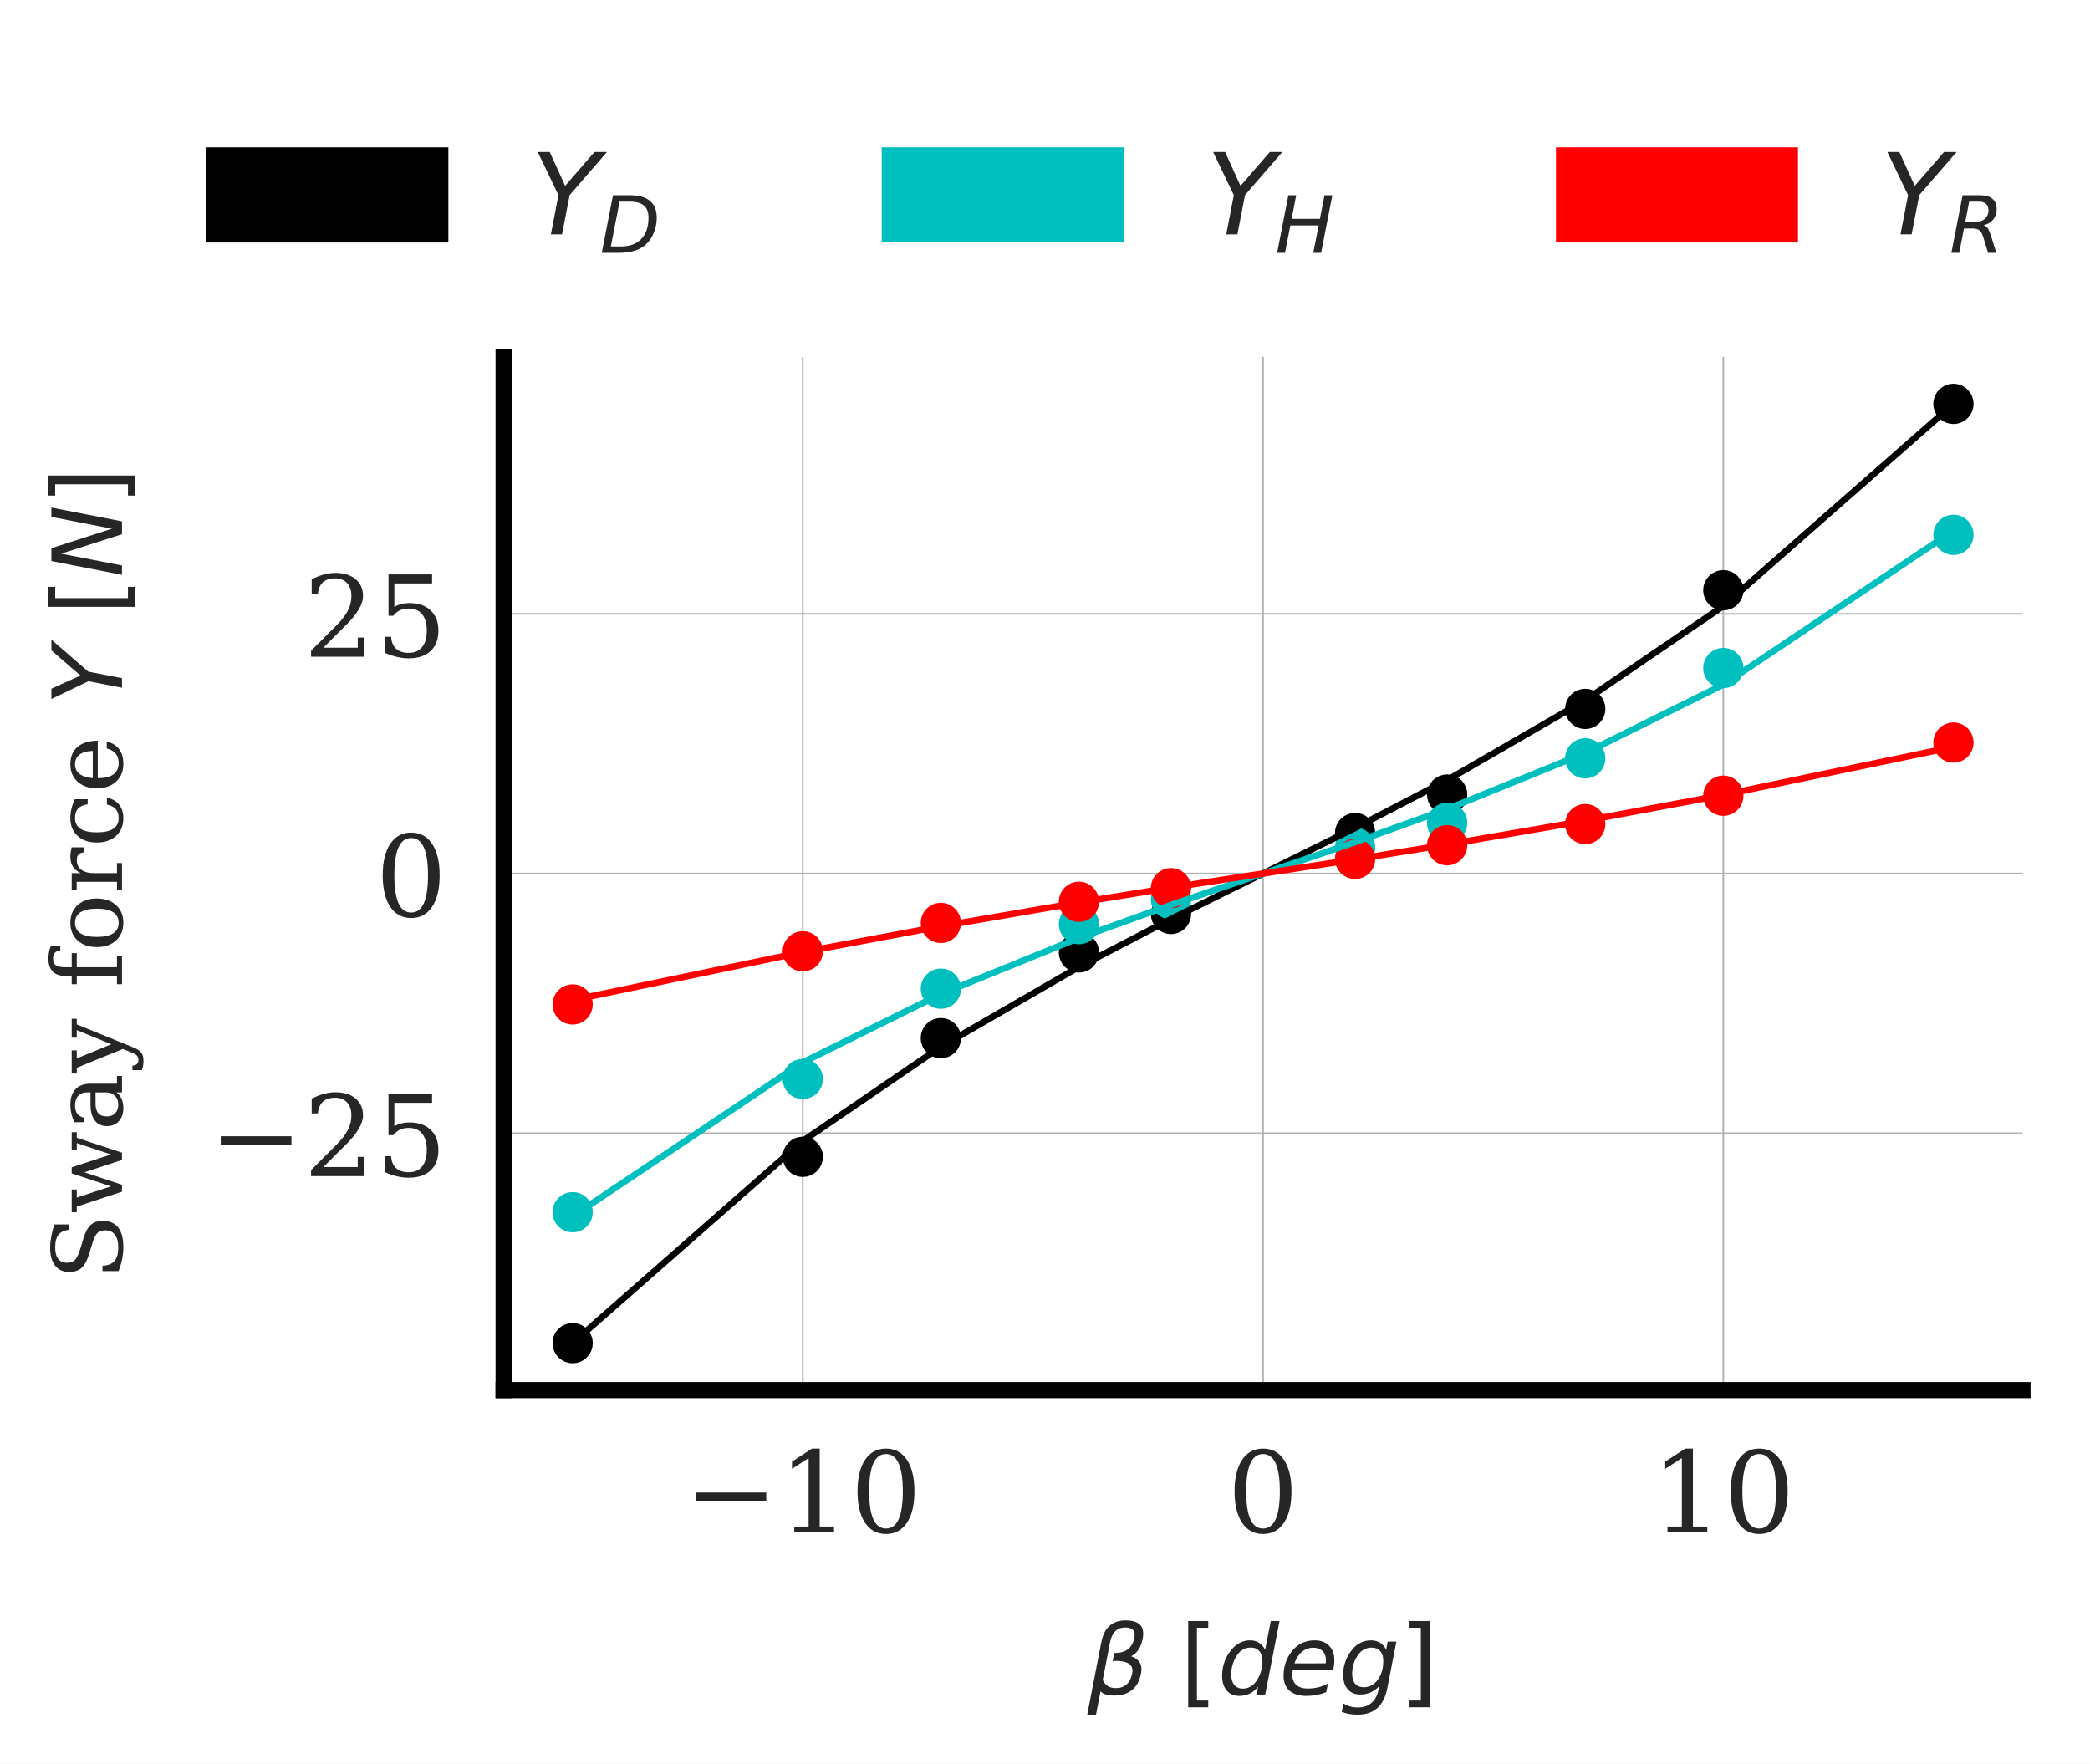
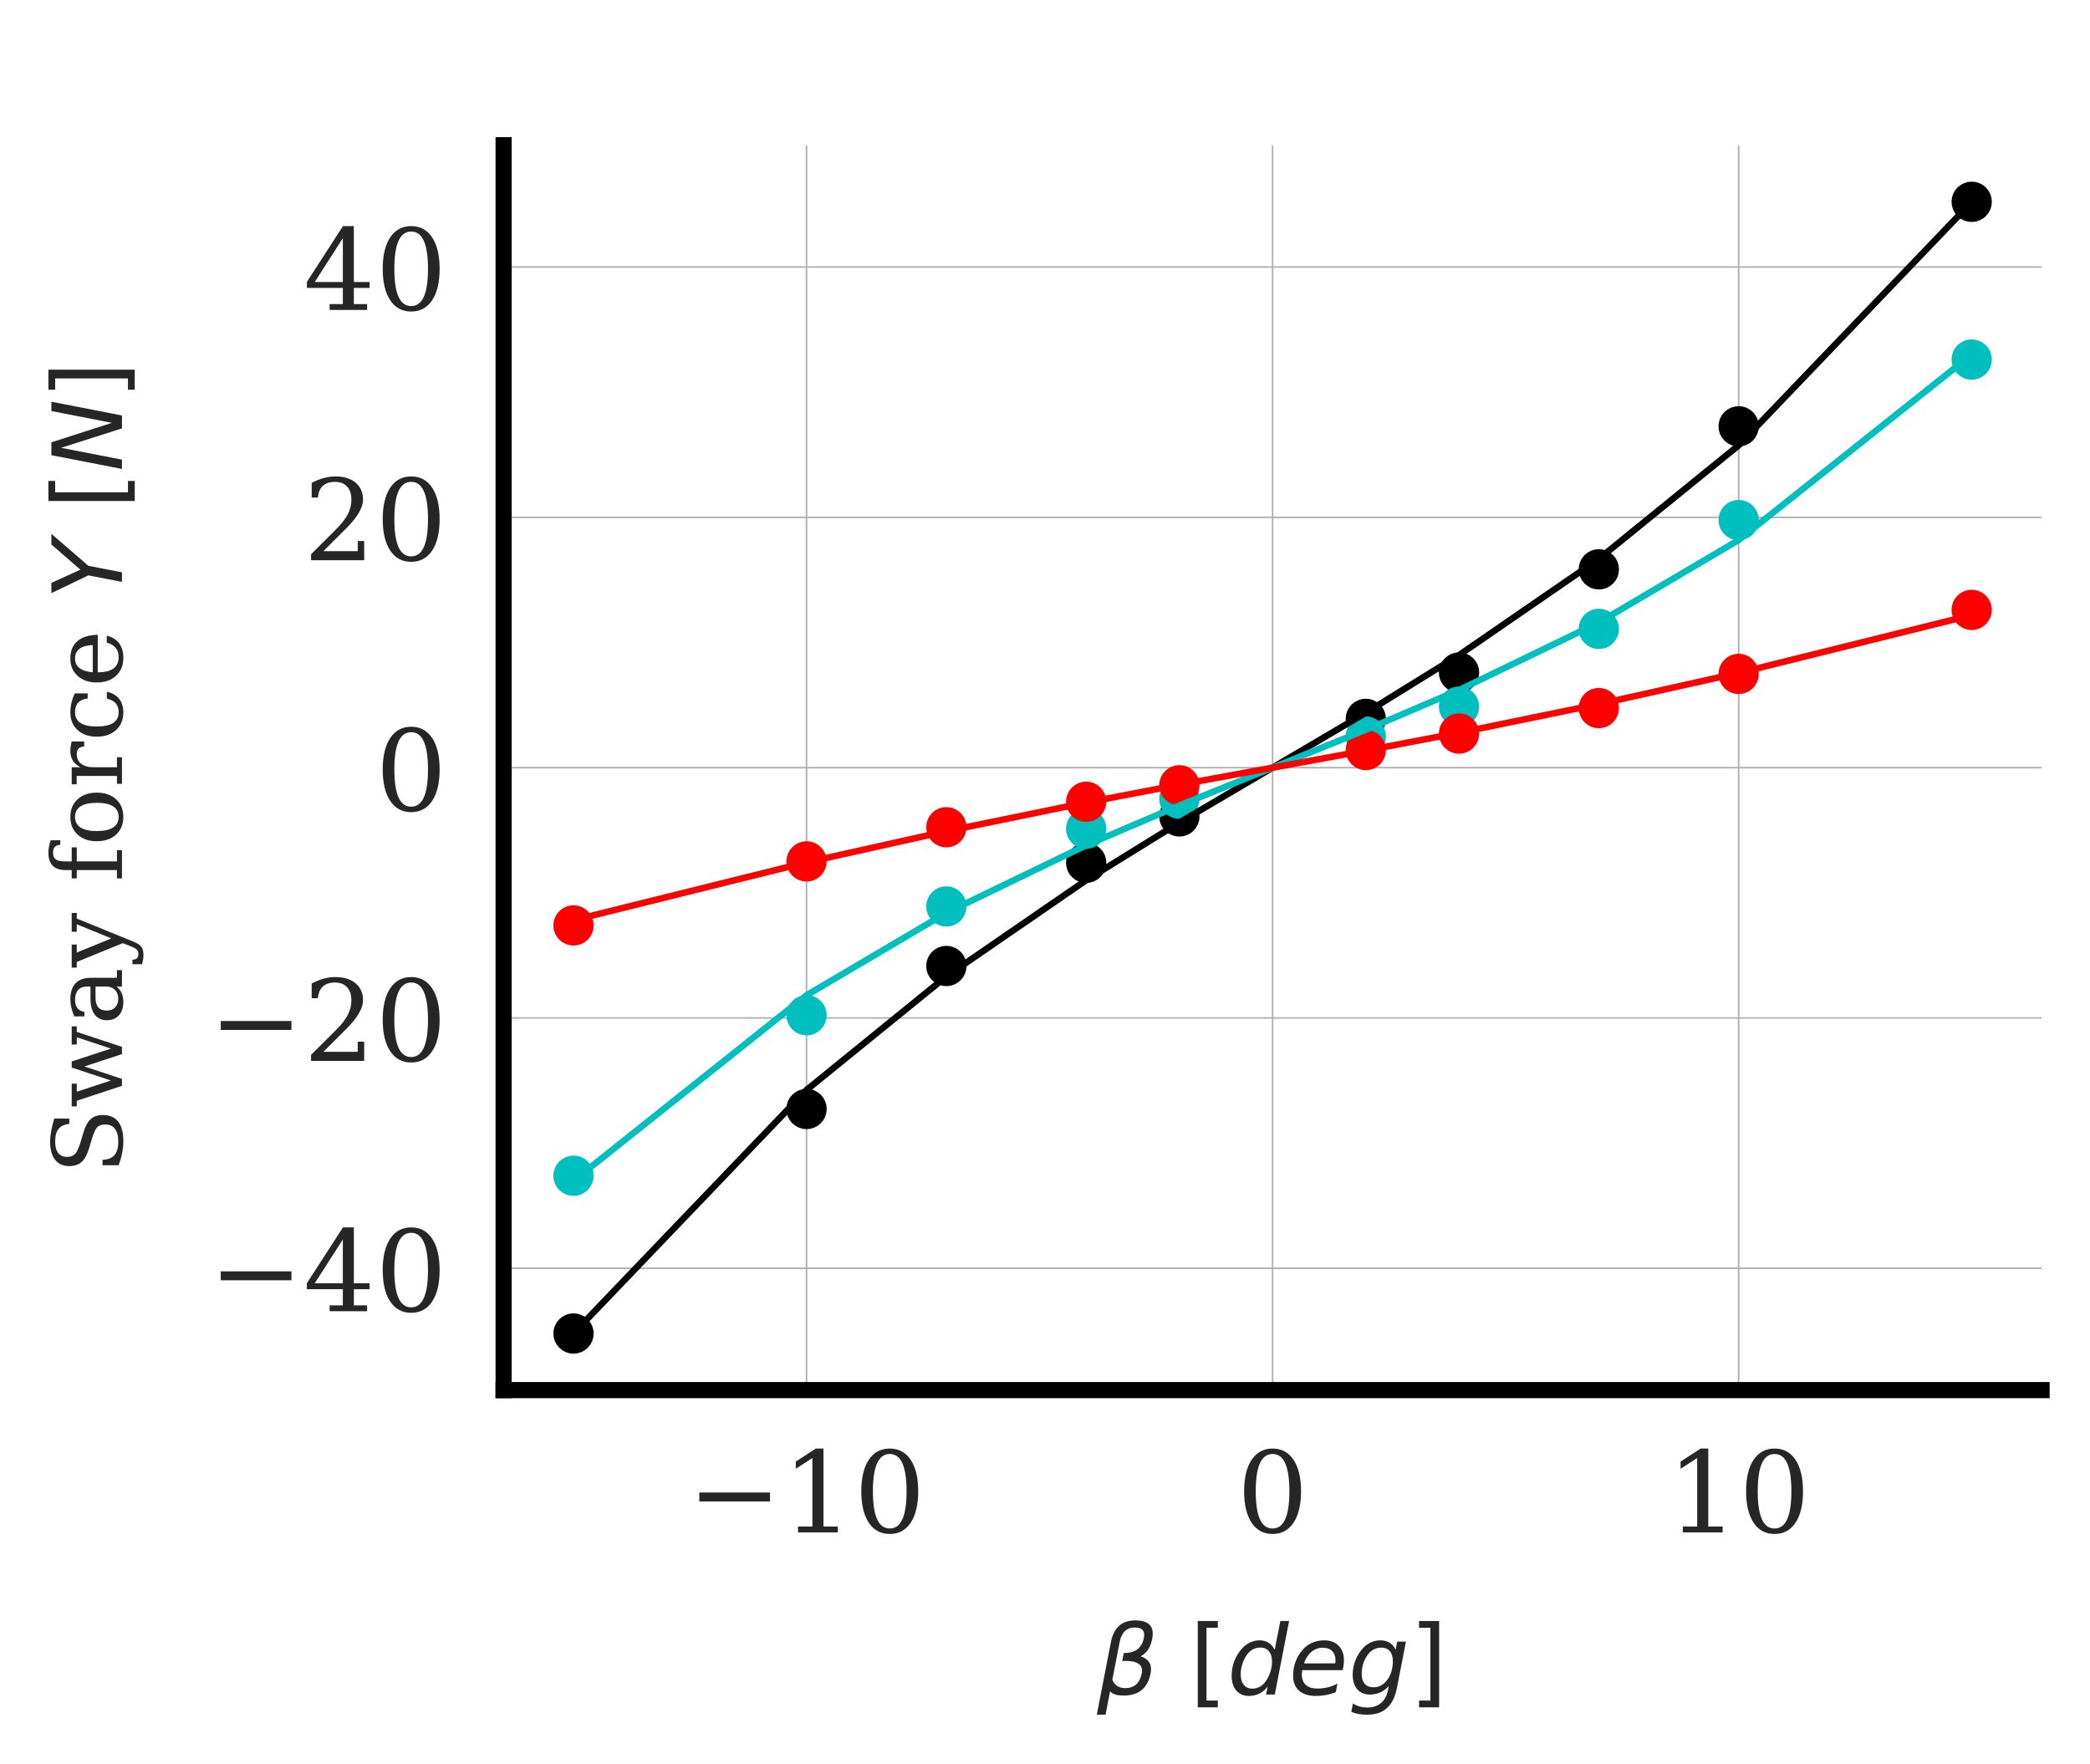
<svg xmlns="http://www.w3.org/2000/svg" xmlns:xlink="http://www.w3.org/1999/xlink" width="129.54pt" height="109.312pt" viewBox="0 0 129.54 109.312" version="1.1">
  <defs>
    <style type="text/css">*{stroke-linejoin: round; stroke-linecap: butt}</style>
  </defs>
  <g id="figure_1">
    <g id="patch_1">
      <path d="M 0 109.312  L 129.54 109.312  L 129.54 0  L 0 0  z " style="fill: #ffffff" />
    </g>
    <g id="axes_1">
      <g id="patch_2">
-         <path d="M 31.214 86.157  L 125.355 86.157  L 125.355 22.122  L 31.214 22.122  z " style="fill: #ffffff" />
+         <path d="M 31.214 86.157  L 126.54 86.157  L 126.54 9.001  L 31.214 9.001  z " style="fill: #ffffff" />
      </g>
      <g id="matplotlib.axis_1">
        <g id="xtick_1">
          <g id="line2d_1">
-             <path d="M 49.757 86.157  L 49.757 22.122  " clip-path="url(#p531cf570c6)" style="fill: none; stroke: #b0b0b0; stroke-width: 0.1; stroke-linecap: round" />
+             <path d="M 49.99 86.157  L 49.99 9.001  " clip-path="url(#p5ebe70a305)" style="fill: none; stroke: #b0b0b0; stroke-width: 0.1; stroke-linecap: round" />
          </g>
          <g id="line2d_2" />
          <g id="text_1">
-             <g style="fill: #262626" transform="translate(42.36992 94.97553) scale(0.07 -0.07)">
+             <g style="fill: #262626" transform="translate(42.60321 94.97553) scale(0.07 -0.07)">
              <defs>
                <path id="DejaVuSerif-2212" d="M 678 2259  L 4684 2259  L 4684 1753  L 678 1753  L 678 2259  z " transform="scale(0.015625)" />
                <path id="DejaVuSerif-31" d="M 909 0  L 909 331  L 1722 331  L 1722 4213  L 781 3603  L 781 4013  L 1919 4750  L 2350 4750  L 2350 331  L 3163 331  L 3163 0  L 909 0  z " transform="scale(0.015625)" />
                <path id="DejaVuSerif-30" d="M 2034 219  Q 2513 219 2750 744  Q 2988 1269 2988 2328  Q 2988 3391 2750 3916  Q 2513 4441 2034 4441  Q 1556 4441 1318 3916  Q 1081 3391 1081 2328  Q 1081 1269 1318 744  Q 1556 219 2034 219  z M 2034 -91  Q 1275 -91 848 546  Q 422 1184 422 2328  Q 422 3475 848 4112  Q 1275 4750 2034 4750  Q 2797 4750 3222 4112  Q 3647 3475 3647 2328  Q 3647 1184 3222 546  Q 2797 -91 2034 -91  z " transform="scale(0.015625)" />
              </defs>
              <use xlink:href="#DejaVuSerif-2212" />
              <use xlink:href="#DejaVuSerif-31" x="83.789" />
              <use xlink:href="#DejaVuSerif-30" x="147.412" />
            </g>
          </g>
        </g>
        <g id="xtick_2">
          <g id="line2d_3">
-             <path d="M 78.284 86.157  L 78.284 22.122  " clip-path="url(#p531cf570c6)" style="fill: none; stroke: #b0b0b0; stroke-width: 0.1; stroke-linecap: round" />
+             <path d="M 78.877 86.157  L 78.877 9.001  " clip-path="url(#p5ebe70a305)" style="fill: none; stroke: #b0b0b0; stroke-width: 0.1; stroke-linecap: round" />
          </g>
          <g id="line2d_4" />
          <g id="text_2">
-             <g style="fill: #262626" transform="translate(76.05745 94.97553) scale(0.07 -0.07)">
+             <g style="fill: #262626" transform="translate(76.64965 94.97553) scale(0.07 -0.07)">
              <use xlink:href="#DejaVuSerif-30" />
            </g>
          </g>
        </g>
        <g id="xtick_3">
          <g id="line2d_5">
-             <path d="M 106.812 86.157  L 106.812 22.122  " clip-path="url(#p531cf570c6)" style="fill: none; stroke: #b0b0b0; stroke-width: 0.1; stroke-linecap: round" />
+             <path d="M 107.763 86.157  L 107.763 9.001  " clip-path="url(#p5ebe70a305)" style="fill: none; stroke: #b0b0b0; stroke-width: 0.1; stroke-linecap: round" />
          </g>
          <g id="line2d_6" />
          <g id="text_3">
-             <g style="fill: #262626" transform="translate(102.3583 94.97553) scale(0.07 -0.07)">
+             <g style="fill: #262626" transform="translate(103.3094 94.97553) scale(0.07 -0.07)">
              <use xlink:href="#DejaVuSerif-31" />
              <use xlink:href="#DejaVuSerif-30" x="63.623" />
            </g>
          </g>
        </g>
        <g id="text_4">
-           <g style="fill: #262626" transform="translate(67.39432 105.0513) scale(0.06 -0.06)">
+           <g style="fill: #262626" transform="translate(67.98652 105.0513) scale(0.06 -0.06)">
            <defs>
              <path id="DejaVuSans-Oblique-3b2" d="M 872 216  L 572 -1331  L -6 -1331  L 928 3478  Q 1206 4903 2538 4903  Q 3888 4903 3659 3700  Q 3503 2844 2894 2531  Q 3713 2250 3553 1416  Q 3272 -69 1759 -66  Q 1097 -63 872 216  z M 1019 966  Q 1259 422 1875 425  Q 2775 425 2966 1406  Q 3138 2288 1675 2219  L 1778 2750  Q 2909 2731 3106 3750  Q 3241 4438 2509 4434  Q 1691 4434 1503 3459  L 1019 966  z " transform="scale(0.015625)" />
              <path id="DejaVuSerif-20" transform="scale(0.015625)" />
              <path id="DejaVuSans-5b" d="M 550 4863  L 1875 4863  L 1875 4416  L 1125 4416  L 1125 -397  L 1875 -397  L 1875 -844  L 550 -844  L 550 4863  z " transform="scale(0.015625)" />
              <path id="DejaVuSans-Oblique-64" d="M 2675 525  Q 2444 222 2128 65  Q 1813 -91 1428 -91  Q 903 -91 598 267  Q 294 625 294 1247  Q 294 1766 478 2236  Q 663 2706 1013 3078  Q 1244 3325 1534 3454  Q 1825 3584 2144 3584  Q 2481 3584 2739 3421  Q 2997 3259 3138 2956  L 3513 4863  L 4091 4863  L 3144 0  L 2566 0  L 2675 525  z M 891 1350  Q 891 897 1095 644  Q 1300 391 1663 391  Q 1931 391 2161 520  Q 2391 650 2566 903  Q 2750 1166 2856 1509  Q 2963 1853 2963 2188  Q 2963 2622 2758 2865  Q 2553 3109 2194 3109  Q 1922 3109 1687 2981  Q 1453 2853 1288 2613  Q 1106 2353 998 2009  Q 891 1666 891 1350  z " transform="scale(0.015625)" />
              <path id="DejaVuSans-Oblique-65" d="M 3078 2063  Q 3088 2113 3092 2166  Q 3097 2219 3097 2272  Q 3097 2653 2873 2875  Q 2650 3097 2266 3097  Q 1838 3097 1509 2826  Q 1181 2556 1013 2059  L 3078 2063  z M 3578 1613  L 903 1613  Q 884 1494 878 1425  Q 872 1356 872 1306  Q 872 872 1139 634  Q 1406 397 1894 397  Q 2269 397 2603 481  Q 2938 566 3225 728  L 3116 159  Q 2806 34 2476 -28  Q 2147 -91 1806 -91  Q 1078 -91 686 257  Q 294 606 294 1247  Q 294 1794 489 2264  Q 684 2734 1063 3103  Q 1306 3334 1642 3459  Q 1978 3584 2356 3584  Q 2950 3584 3301 3228  Q 3653 2872 3653 2272  Q 3653 2128 3634 1964  Q 3616 1800 3578 1613  z " transform="scale(0.015625)" />
              <path id="DejaVuSans-Oblique-67" d="M 3816 3500  L 3219 434  Q 3047 -456 2561 -893  Q 2075 -1331 1253 -1331  Q 950 -1331 690 -1286  Q 431 -1241 206 -1147  L 313 -588  Q 525 -725 762 -790  Q 1000 -856 1269 -856  Q 1816 -856 2167 -557  Q 2519 -259 2631 300  L 2681 563  Q 2441 288 2122 144  Q 1803 0 1434 0  Q 903 0 598 351  Q 294 703 294 1319  Q 294 1803 478 2267  Q 663 2731 997 3091  Q 1219 3328 1514 3456  Q 1809 3584 2131 3584  Q 2484 3584 2746 3420  Q 3009 3256 3138 2956  L 3238 3500  L 3816 3500  z M 2950 2216  Q 2950 2641 2750 2872  Q 2550 3103 2181 3103  Q 1953 3103 1747 3012  Q 1541 2922 1394 2759  Q 1156 2491 1023 2127  Q 891 1763 891 1375  Q 891 944 1092 712  Q 1294 481 1672 481  Q 2219 481 2584 976  Q 2950 1472 2950 2216  z " transform="scale(0.015625)" />
              <path id="DejaVuSans-5d" d="M 1947 4863  L 1947 -844  L 622 -844  L 622 -397  L 1369 -397  L 1369 4416  L 622 4416  L 622 4863  L 1947 4863  z " transform="scale(0.015625)" />
            </defs>
            <use xlink:href="#DejaVuSans-Oblique-3b2" transform="translate(0 0.390625)" />
            <use xlink:href="#DejaVuSerif-20" transform="translate(63.81836 0.390625)" />
            <use xlink:href="#DejaVuSans-5b" transform="translate(95.60547 0.390625)" />
            <use xlink:href="#DejaVuSans-Oblique-64" transform="translate(134.6191 0.390625)" />
            <use xlink:href="#DejaVuSans-Oblique-65" transform="translate(198.0957 0.390625)" />
            <use xlink:href="#DejaVuSans-Oblique-67" transform="translate(259.6191 0.390625)" />
            <use xlink:href="#DejaVuSans-5d" transform="translate(323.0957 0.390625)" />
          </g>
        </g>
      </g>
      <g id="matplotlib.axis_2">
        <g id="ytick_1">
          <g id="line2d_7">
-             <path d="M 31.214 70.235  L 125.355 70.235  " clip-path="url(#p531cf570c6)" style="fill: none; stroke: #b0b0b0; stroke-width: 0.1; stroke-linecap: round" />
+             <path d="M 31.214 78.608  L 126.54 78.608  " clip-path="url(#p5ebe70a305)" style="fill: none; stroke: #b0b0b0; stroke-width: 0.1; stroke-linecap: round" />
          </g>
          <g id="line2d_8" />
          <g id="text_5">
-             <g style="fill: #262626" transform="translate(12.94024 72.89428) scale(0.07 -0.07)">
+             <g style="fill: #262626" transform="translate(12.94024 81.26784) scale(0.07 -0.07)">
+               <defs>
+                 <path id="DejaVuSerif-34" d="M 2234 1581  L 2234 4063  L 641 1581  L 2234 1581  z M 3609 0  L 1484 0  L 1484 331  L 2234 331  L 2234 1247  L 197 1247  L 197 1588  L 2241 4750  L 2859 4750  L 2859 1581  L 3750 1581  L 3750 1247  L 2859 1247  L 2859 331  L 3609 331  L 3609 0  z " transform="scale(0.015625)" />
+               </defs>
+               <use xlink:href="#DejaVuSerif-2212" />
+               <use xlink:href="#DejaVuSerif-34" x="83.789" />
+               <use xlink:href="#DejaVuSerif-30" x="147.412" />
+             </g>
+           </g>
+         </g>
+         <g id="ytick_2">
+           <g id="line2d_9">
+             <path d="M 31.214 63.094  L 126.54 63.094  " clip-path="url(#p5ebe70a305)" style="fill: none; stroke: #b0b0b0; stroke-width: 0.1; stroke-linecap: round" />
+           </g>
+           <g id="line2d_10" />
+           <g id="text_6">
+             <g style="fill: #262626" transform="translate(12.94024 65.75298) scale(0.07 -0.07)">
              <defs>
                <path id="DejaVuSerif-32" d="M 819 3553  L 469 3553  L 469 4384  Q 803 4563 1142 4656  Q 1481 4750 1806 4750  Q 2534 4750 2956 4397  Q 3378 4044 3378 3438  Q 3378 2753 2422 1800  Q 2347 1728 2309 1691  L 1131 513  L 3078 513  L 3078 1088  L 3444 1088  L 3444 0  L 434 0  L 434 341  L 1850 1753  Q 2319 2222 2519 2614  Q 2719 3006 2719 3438  Q 2719 3909 2473 4175  Q 2228 4441 1797 4441  Q 1350 4441 1106 4219  Q 863 3997 819 3553  z " transform="scale(0.015625)" />
-                 <path id="DejaVuSerif-35" d="M 3219 4666  L 3219 4153  L 1081 4153  L 1081 2816  Q 1244 2928 1461 2984  Q 1678 3041 1947 3041  Q 2703 3041 3140 2622  Q 3578 2203 3578 1478  Q 3578 738 3136 323  Q 2694 -91 1894 -91  Q 1572 -91 1234 -12  Q 897 66 544 225  L 544 1131  L 897 1131  Q 925 688 1179 453  Q 1434 219 1894 219  Q 2388 219 2653 544  Q 2919 869 2919 1478  Q 2919 2084 2655 2407  Q 2391 2731 1894 2731  Q 1613 2731 1398 2631  Q 1184 2531 1019 2322  L 750 2322  L 750 4666  L 3219 4666  z " transform="scale(0.015625)" />
              </defs>
              <use xlink:href="#DejaVuSerif-2212" />
              <use xlink:href="#DejaVuSerif-32" x="83.789" />
-               <use xlink:href="#DejaVuSerif-35" x="147.412" />
-             </g>
-           </g>
-         </g>
-         <g id="ytick_2">
-           <g id="line2d_9">
-             <path d="M 31.214 54.139  L 125.355 54.139  " clip-path="url(#p531cf570c6)" style="fill: none; stroke: #b0b0b0; stroke-width: 0.1; stroke-linecap: round" />
-           </g>
-           <g id="line2d_10" />
-           <g id="text_6">
-             <g style="fill: #262626" transform="translate(23.25977 56.79887) scale(0.07 -0.07)">
-               <use xlink:href="#DejaVuSerif-30" />
+               <use xlink:href="#DejaVuSerif-30" x="147.412" />
            </g>
          </g>
        </g>
        <g id="ytick_3">
          <g id="line2d_11">
-             <path d="M 31.214 38.044  L 125.355 38.044  " clip-path="url(#p531cf570c6)" style="fill: none; stroke: #b0b0b0; stroke-width: 0.1; stroke-linecap: round" />
+             <path d="M 31.214 47.579  L 126.54 47.579  " clip-path="url(#p5ebe70a305)" style="fill: none; stroke: #b0b0b0; stroke-width: 0.1; stroke-linecap: round" />
          </g>
          <g id="line2d_12" />
          <g id="text_7">
-             <g style="fill: #262626" transform="translate(18.80602 40.70345) scale(0.07 -0.07)">
+             <g style="fill: #262626" transform="translate(23.25977 50.23812) scale(0.07 -0.07)">
+               <use xlink:href="#DejaVuSerif-30" />
+             </g>
+           </g>
+         </g>
+         <g id="ytick_4">
+           <g id="line2d_13">
+             <path d="M 31.214 32.064  L 126.54 32.064  " clip-path="url(#p5ebe70a305)" style="fill: none; stroke: #b0b0b0; stroke-width: 0.1; stroke-linecap: round" />
+           </g>
+           <g id="line2d_14" />
+           <g id="text_8">
+             <g style="fill: #262626" transform="translate(18.80602 34.72327) scale(0.07 -0.07)">
              <use xlink:href="#DejaVuSerif-32" />
-               <use xlink:href="#DejaVuSerif-35" x="63.623" />
-             </g>
-           </g>
-         </g>
-         <g id="text_8">
-           <g style="fill: #262626" transform="translate(7.56024 79.33941) rotate(-90) scale(0.06 -0.06)">
+               <use xlink:href="#DejaVuSerif-30" x="63.623" />
+             </g>
+           </g>
+         </g>
+         <g id="ytick_5">
+           <g id="line2d_15">
+             <path d="M 31.214 16.549  L 126.54 16.549  " clip-path="url(#p5ebe70a305)" style="fill: none; stroke: #b0b0b0; stroke-width: 0.1; stroke-linecap: round" />
+           </g>
+           <g id="line2d_16" />
+           <g id="text_9">
+             <g style="fill: #262626" transform="translate(18.80602 19.20841) scale(0.07 -0.07)">
+               <use xlink:href="#DejaVuSerif-34" />
+               <use xlink:href="#DejaVuSerif-30" x="63.623" />
+             </g>
+           </g>
+         </g>
+         <g id="text_10">
+           <g style="fill: #262626" transform="translate(7.56024 72.77867) rotate(-90) scale(0.06 -0.06)">
            <defs>
              <path id="DejaVuSerif-53" d="M 594 225  L 594 1288  L 953 1284  Q 969 753 1261 498  Q 1553 244 2150 244  Q 2706 244 2998 464  Q 3291 684 3291 1106  Q 3291 1444 3114 1625  Q 2938 1806 2369 1978  L 1753 2163  Q 1084 2366 811 2669  Q 538 2972 538 3500  Q 538 4094 959 4422  Q 1381 4750 2144 4750  Q 2469 4750 2856 4679  Q 3244 4609 3681 4475  L 3681 3481  L 3328 3481  Q 3275 3975 2998 4195  Q 2722 4416 2156 4416  Q 1663 4416 1405 4214  Q 1147 4013 1147 3628  Q 1147 3294 1340 3103  Q 1534 2913 2163 2725  L 2741 2553  Q 3375 2363 3645 2067  Q 3916 1772 3916 1275  Q 3916 597 3481 253  Q 3047 -91 2188 -91  Q 1803 -91 1404 -12  Q 1006 66 594 225  z " transform="scale(0.015625)" />
              <path id="DejaVuSerif-77" d="M 3072 3322  L 3922 728  L 4672 2988  L 4191 2988  L 4191 3322  L 5394 3322  L 5394 2988  L 5025 2988  L 4038 0  L 3559 0  L 2741 2484  L 1919 0  L 1459 0  L 475 2988  L 103 2988  L 103 3322  L 1606 3322  L 1606 2988  L 1069 2988  L 1813 728  L 2669 3322  L 3072 3322  z " transform="scale(0.015625)" />
              <path id="DejaVuSerif-61" d="M 2547 1044  L 2547 1747  L 1806 1747  Q 1378 1747 1168 1562  Q 959 1378 959 997  Q 959 650 1171 447  Q 1384 244 1747 244  Q 2106 244 2326 466  Q 2547 688 2547 1044  z M 3122 2075  L 3122 331  L 3634 331  L 3634 0  L 2547 0  L 2547 359  Q 2356 128 2106 18  Q 1856 -91 1522 -91  Q 969 -91 644 203  Q 319 497 319 997  Q 319 1513 691 1797  Q 1063 2081 1741 2081  L 2547 2081  L 2547 2309  Q 2547 2688 2317 2895  Q 2088 3103 1672 3103  Q 1328 3103 1125 2947  Q 922 2791 872 2484  L 575 2484  L 575 3156  Q 875 3284 1158 3348  Q 1441 3413 1709 3413  Q 2400 3413 2761 3070  Q 3122 2728 3122 2075  z " transform="scale(0.015625)" />
              <path id="DejaVuSerif-79" d="M 1381 -609  L 1600 -56  L 359 2988  L -19 2988  L -19 3322  L 1509 3322  L 1509 2988  L 978 2988  L 1913 703  L 2847 2988  L 2350 2988  L 2350 3322  L 3597 3322  L 3597 2988  L 3225 2988  L 1703 -750  Q 1547 -1138 1356 -1280  Q 1166 -1422 819 -1422  Q 672 -1422 517 -1397  Q 363 -1372 206 -1325  L 206 -691  L 500 -691  Q 519 -903 608 -995  Q 697 -1088 884 -1088  Q 1056 -1088 1161 -992  Q 1266 -897 1381 -609  z " transform="scale(0.015625)" />
              <path id="DejaVuSerif-66" d="M 2753 4078  L 2450 4078  Q 2447 4313 2317 4434  Q 2188 4556 1941 4556  Q 1619 4556 1487 4379  Q 1356 4203 1356 3750  L 1356 3322  L 2284 3322  L 2284 2988  L 1356 2988  L 1356 331  L 2094 331  L 2094 0  L 231 0  L 231 331  L 781 331  L 781 2988  L 231 2988  L 231 3322  L 781 3322  L 781 3738  Q 781 4294 1070 4578  Q 1359 4863 1919 4863  Q 2128 4863 2337 4825  Q 2547 4788 2753 4709  L 2753 4078  z " transform="scale(0.015625)" />
              <path id="DejaVuSerif-6f" d="M 1925 219  Q 2388 219 2623 584  Q 2859 950 2859 1663  Q 2859 2375 2623 2739  Q 2388 3103 1925 3103  Q 1463 3103 1227 2739  Q 991 2375 991 1663  Q 991 950 1228 584  Q 1466 219 1925 219  z M 1925 -91  Q 1200 -91 759 389  Q 319 869 319 1663  Q 319 2456 758 2934  Q 1197 3413 1925 3413  Q 2653 3413 3092 2934  Q 3531 2456 3531 1663  Q 3531 869 3092 389  Q 2653 -91 1925 -91  z " transform="scale(0.015625)" />
              <path id="DejaVuSerif-72" d="M 3059 3328  L 3059 2497  L 2728 2497  Q 2713 2744 2591 2866  Q 2469 2988 2234 2988  Q 1809 2988 1582 2694  Q 1356 2400 1356 1850  L 1356 331  L 2022 331  L 2022 0  L 263 0  L 263 331  L 781 331  L 781 2994  L 231 2994  L 231 3322  L 1356 3322  L 1356 2731  Q 1525 3078 1790 3245  Q 2056 3413 2438 3413  Q 2578 3413 2733 3391  Q 2888 3369 3059 3328  z " transform="scale(0.015625)" />
              <path id="DejaVuSerif-63" d="M 3291 997  Q 3169 466 2822 187  Q 2475 -91 1925 -91  Q 1200 -91 759 389  Q 319 869 319 1663  Q 319 2459 759 2936  Q 1200 3413 1925 3413  Q 2241 3413 2553 3339  Q 2866 3266 3181 3116  L 3181 2266  L 2847 2266  Q 2781 2703 2561 2903  Q 2341 3103 1931 3103  Q 1466 3103 1228 2742  Q 991 2381 991 1663  Q 991 944 1227 581  Q 1463 219 1931 219  Q 2303 219 2525 412  Q 2747 606 2828 997  L 3291 997  z " transform="scale(0.015625)" />
              <path id="DejaVuSerif-65" d="M 3469 1600  L 991 1600  L 991 1575  Q 991 903 1244 561  Q 1497 219 1991 219  Q 2369 219 2611 417  Q 2853 616 2950 1006  L 3413 1006  Q 3275 459 2904 184  Q 2534 -91 1931 -91  Q 1203 -91 761 389  Q 319 869 319 1663  Q 319 2450 753 2931  Q 1188 3413 1894 3413  Q 2647 3413 3050 2948  Q 3453 2484 3469 1600  z M 2791 1931  Q 2772 2513 2545 2808  Q 2319 3103 1894 3103  Q 1497 3103 1269 2806  Q 1041 2509 991 1931  L 2791 1931  z " transform="scale(0.015625)" />
              <path id="DejaVuSans-Oblique-59" d="M 403 4666  L 1081 4666  L 1953 2747  L 3616 4666  L 4325 4666  L 2209 2222  L 1778 0  L 1147 0  L 1575 2222  L 403 4666  z " transform="scale(0.015625)" />
              <path id="DejaVuSans-Oblique-4e" d="M 1081 4666  L 1931 4666  L 3219 666  L 4000 4666  L 4616 4666  L 3706 0  L 2853 0  L 1569 4025  L 788 0  L 172 0  L 1081 4666  z " transform="scale(0.015625)" />
            </defs>
            <use xlink:href="#DejaVuSerif-53" transform="translate(0 0.015625)" />
            <use xlink:href="#DejaVuSerif-77" transform="translate(68.50586 0.015625)" />
            <use xlink:href="#DejaVuSerif-61" transform="translate(154.1016 0.015625)" />
            <use xlink:href="#DejaVuSerif-79" transform="translate(213.7207 0.015625)" />
            <use xlink:href="#DejaVuSerif-20" transform="translate(270.2148 0.015625)" />
            <use xlink:href="#DejaVuSerif-66" transform="translate(302.002 0.015625)" />
            <use xlink:href="#DejaVuSerif-6f" transform="translate(339.0137 0.015625)" />
            <use xlink:href="#DejaVuSerif-72" transform="translate(399.2188 0.015625)" />
            <use xlink:href="#DejaVuSerif-63" transform="translate(447.0215 0.015625)" />
            <use xlink:href="#DejaVuSerif-65" transform="translate(503.0273 0.015625)" />
            <use xlink:href="#DejaVuSerif-20" transform="translate(562.207 0.015625)" />
            <use xlink:href="#DejaVuSans-Oblique-59" transform="translate(593.9941 0.015625)" />
            <use xlink:href="#DejaVuSerif-20" transform="translate(655.0781 0.015625)" />
            <use xlink:href="#DejaVuSans-5b" transform="translate(686.8652 0.015625)" />
            <use xlink:href="#DejaVuSans-Oblique-4e" transform="translate(725.8789 0.015625)" />
            <use xlink:href="#DejaVuSans-5d" transform="translate(800.6836 0.015625)" />
          </g>
        </g>
      </g>
-       <g id="line2d_13">
+       <g id="line2d_17">
        <defs>
-           <path id="ma1f7d0e446" d="M 0 0.75  C 0.199 0.75 0.39 0.671 0.53 0.53  C 0.671 0.39 0.75 0.199 0.75 0  C 0.75 -0.199 0.671 -0.39 0.53 -0.53  C 0.39 -0.671 0.199 -0.75 0 -0.75  C -0.199 -0.75 -0.39 -0.671 -0.53 -0.53  C -0.671 -0.39 -0.75 -0.199 -0.75 0  C -0.75 0.199 -0.671 0.39 -0.53 0.53  C -0.39 0.671 -0.199 0.75 0 0.75  z " style="stroke: #000000" />
+           <path id="m64d607479f" d="M 0 0.75  C 0.199 0.75 0.39 0.671 0.53 0.53  C 0.671 0.39 0.75 0.199 0.75 0  C 0.75 -0.199 0.671 -0.39 0.53 -0.53  C 0.39 -0.671 0.199 -0.75 0 -0.75  C -0.199 -0.75 -0.39 -0.671 -0.53 -0.53  C -0.671 -0.39 -0.75 -0.199 -0.75 0  C -0.75 0.199 -0.671 0.39 -0.53 0.53  C -0.39 0.671 -0.199 0.75 0 0.75  z " style="stroke: #000000" />
        </defs>
-         <g clip-path="url(#p531cf570c6)">
-           <use xlink:href="#ma1f7d0e446" x="35.493" y="83.246" style="stroke: #000000" />
-           <use xlink:href="#ma1f7d0e446" x="49.757" y="71.697" style="stroke: #000000" />
-           <use xlink:href="#ma1f7d0e446" x="58.315" y="64.342" style="stroke: #000000" />
-           <use xlink:href="#ma1f7d0e446" x="66.873" y="59.033" style="stroke: #000000" />
-           <use xlink:href="#ma1f7d0e446" x="72.579" y="56.648" style="stroke: #000000" />
-           <use xlink:href="#ma1f7d0e446" x="83.99" y="51.631" style="stroke: #000000" />
-           <use xlink:href="#ma1f7d0e446" x="89.695" y="49.246" style="stroke: #000000" />
-           <use xlink:href="#ma1f7d0e446" x="98.254" y="43.937" style="stroke: #000000" />
-           <use xlink:href="#ma1f7d0e446" x="106.812" y="36.582" style="stroke: #000000" />
-           <use xlink:href="#ma1f7d0e446" x="121.076" y="25.033" style="stroke: #000000" />
-         </g>
-       </g>
-       <g id="line2d_14">
+         <g clip-path="url(#p5ebe70a305)">
+           <use xlink:href="#m64d607479f" x="35.547" y="82.65" style="stroke: #000000" />
+           <use xlink:href="#m64d607479f" x="49.99" y="68.734" style="stroke: #000000" />
+           <use xlink:href="#m64d607479f" x="58.656" y="59.872" style="stroke: #000000" />
+           <use xlink:href="#m64d607479f" x="67.322" y="53.475" style="stroke: #000000" />
+           <use xlink:href="#m64d607479f" x="73.099" y="50.601" style="stroke: #000000" />
+           <use xlink:href="#m64d607479f" x="84.654" y="44.556" style="stroke: #000000" />
+           <use xlink:href="#m64d607479f" x="90.431" y="41.683" style="stroke: #000000" />
+           <use xlink:href="#m64d607479f" x="99.097" y="35.286" style="stroke: #000000" />
+           <use xlink:href="#m64d607479f" x="107.763" y="26.423" style="stroke: #000000" />
+           <use xlink:href="#m64d607479f" x="122.207" y="12.508" style="stroke: #000000" />
+         </g>
+       </g>
+       <g id="line2d_18">
        <defs>
-           <path id="m13c5106de2" d="M 0 0.75  C 0.199 0.75 0.39 0.671 0.53 0.53  C 0.671 0.39 0.75 0.199 0.75 0  C 0.75 -0.199 0.671 -0.39 0.53 -0.53  C 0.39 -0.671 0.199 -0.75 0 -0.75  C -0.199 -0.75 -0.39 -0.671 -0.53 -0.53  C -0.671 -0.39 -0.75 -0.199 -0.75 0  C -0.75 0.199 -0.671 0.39 -0.53 0.53  C -0.39 0.671 -0.199 0.75 0 0.75  z " style="stroke: #00bfbf" />
+           <path id="mfc01a1dbbc" d="M 0 0.75  C 0.199 0.75 0.39 0.671 0.53 0.53  C 0.671 0.39 0.75 0.199 0.75 0  C 0.75 -0.199 0.671 -0.39 0.53 -0.53  C 0.39 -0.671 0.199 -0.75 0 -0.75  C -0.199 -0.75 -0.39 -0.671 -0.53 -0.53  C -0.671 -0.39 -0.75 -0.199 -0.75 0  C -0.75 0.199 -0.671 0.39 -0.53 0.53  C -0.39 0.671 -0.199 0.75 0 0.75  z " style="stroke: #00bfbf" />
        </defs>
-         <g clip-path="url(#p531cf570c6)">
-           <use xlink:href="#m13c5106de2" x="35.493" y="75.131" style="fill: #00bfbf; stroke: #00bfbf" />
-           <use xlink:href="#m13c5106de2" x="49.757" y="66.874" style="fill: #00bfbf; stroke: #00bfbf" />
-           <use xlink:href="#m13c5106de2" x="58.315" y="61.278" style="fill: #00bfbf; stroke: #00bfbf" />
-           <use xlink:href="#m13c5106de2" x="66.873" y="57.28" style="fill: #00bfbf; stroke: #00bfbf" />
-           <use xlink:href="#m13c5106de2" x="72.579" y="55.742" style="fill: #00bfbf; stroke: #00bfbf" />
-           <use xlink:href="#m13c5106de2" x="83.99" y="52.537" style="fill: #00bfbf; stroke: #00bfbf" />
-           <use xlink:href="#m13c5106de2" x="89.695" y="50.999" style="fill: #00bfbf; stroke: #00bfbf" />
-           <use xlink:href="#m13c5106de2" x="98.254" y="47.001" style="fill: #00bfbf; stroke: #00bfbf" />
-           <use xlink:href="#m13c5106de2" x="106.812" y="41.405" style="fill: #00bfbf; stroke: #00bfbf" />
-           <use xlink:href="#m13c5106de2" x="121.076" y="33.148" style="fill: #00bfbf; stroke: #00bfbf" />
-         </g>
-       </g>
-       <g id="line2d_15">
+         <g clip-path="url(#p5ebe70a305)">
+           <use xlink:href="#mfc01a1dbbc" x="35.547" y="72.871" style="fill: #00bfbf; stroke: #00bfbf" />
+           <use xlink:href="#mfc01a1dbbc" x="49.99" y="62.923" style="fill: #00bfbf; stroke: #00bfbf" />
+           <use xlink:href="#mfc01a1dbbc" x="58.656" y="56.18" style="fill: #00bfbf; stroke: #00bfbf" />
+           <use xlink:href="#mfc01a1dbbc" x="67.322" y="51.363" style="fill: #00bfbf; stroke: #00bfbf" />
+           <use xlink:href="#mfc01a1dbbc" x="73.099" y="49.51" style="fill: #00bfbf; stroke: #00bfbf" />
+           <use xlink:href="#mfc01a1dbbc" x="84.654" y="45.648" style="fill: #00bfbf; stroke: #00bfbf" />
+           <use xlink:href="#mfc01a1dbbc" x="90.431" y="43.795" style="fill: #00bfbf; stroke: #00bfbf" />
+           <use xlink:href="#mfc01a1dbbc" x="99.097" y="38.977" style="fill: #00bfbf; stroke: #00bfbf" />
+           <use xlink:href="#mfc01a1dbbc" x="107.763" y="32.234" style="fill: #00bfbf; stroke: #00bfbf" />
+           <use xlink:href="#mfc01a1dbbc" x="122.207" y="22.286" style="fill: #00bfbf; stroke: #00bfbf" />
+         </g>
+       </g>
+       <g id="line2d_19">
        <defs>
-           <path id="mcc328100fc" d="M 0 0.75  C 0.199 0.75 0.39 0.671 0.53 0.53  C 0.671 0.39 0.75 0.199 0.75 0  C 0.75 -0.199 0.671 -0.39 0.53 -0.53  C 0.39 -0.671 0.199 -0.75 0 -0.75  C -0.199 -0.75 -0.39 -0.671 -0.53 -0.53  C -0.671 -0.39 -0.75 -0.199 -0.75 0  C -0.75 0.199 -0.671 0.39 -0.53 0.53  C -0.39 0.671 -0.199 0.75 0 0.75  z " style="stroke: #ff0000" />
+           <path id="m66cc433009" d="M 0 0.75  C 0.199 0.75 0.39 0.671 0.53 0.53  C 0.671 0.39 0.75 0.199 0.75 0  C 0.75 -0.199 0.671 -0.39 0.53 -0.53  C 0.39 -0.671 0.199 -0.75 0 -0.75  C -0.199 -0.75 -0.39 -0.671 -0.53 -0.53  C -0.671 -0.39 -0.75 -0.199 -0.75 0  C -0.75 0.199 -0.671 0.39 -0.53 0.53  C -0.39 0.671 -0.199 0.75 0 0.75  z " style="stroke: #ff0000" />
        </defs>
-         <g clip-path="url(#p531cf570c6)">
-           <use xlink:href="#mcc328100fc" x="35.493" y="62.255" style="fill: #ff0000; stroke: #ff0000" />
-           <use xlink:href="#mcc328100fc" x="49.757" y="58.962" style="fill: #ff0000; stroke: #ff0000" />
-           <use xlink:href="#mcc328100fc" x="58.315" y="57.203" style="fill: #ff0000; stroke: #ff0000" />
-           <use xlink:href="#mcc328100fc" x="66.873" y="55.892" style="fill: #ff0000; stroke: #ff0000" />
-           <use xlink:href="#mcc328100fc" x="72.579" y="55.045" style="fill: #ff0000; stroke: #ff0000" />
-           <use xlink:href="#mcc328100fc" x="83.99" y="53.233" style="fill: #ff0000; stroke: #ff0000" />
-           <use xlink:href="#mcc328100fc" x="89.695" y="52.387" style="fill: #ff0000; stroke: #ff0000" />
-           <use xlink:href="#mcc328100fc" x="98.254" y="51.076" style="fill: #ff0000; stroke: #ff0000" />
-           <use xlink:href="#mcc328100fc" x="106.812" y="49.317" style="fill: #ff0000; stroke: #ff0000" />
-           <use xlink:href="#mcc328100fc" x="121.076" y="46.024" style="fill: #ff0000; stroke: #ff0000" />
-         </g>
-       </g>
-       <g id="line2d_16">
-         <path d="M 35.493 83.236  L 49.757 70.718  L 58.315 64.877  L 66.873 59.928  L 72.579 56.962  L 83.99 51.317  L 89.695 48.351  L 98.254 43.402  L 106.812 37.561  L 121.076 25.043  " clip-path="url(#p531cf570c6)" style="fill: none; stroke: #000000; stroke-width: 0.4; stroke-linecap: round" />
-       </g>
-       <g id="line2d_17">
-         <path d="M 35.493 75.389  L 49.757 65.847  L 58.315 61.608  L 66.873 58.132  L 72.579 56.084  L 83.99 52.195  L 89.695 50.147  L 98.254 46.671  L 106.812 42.432  L 121.076 32.89  " clip-path="url(#p531cf570c6)" style="fill: none; stroke: #00bfbf; stroke-width: 0.4; stroke-linecap: round" />
-       </g>
-       <g id="line2d_18">
-         <path d="M 35.493 61.986  L 49.757 59.011  L 58.315 57.409  L 66.873 55.936  L 72.579 55.017  L 83.99 53.262  L 89.695 52.343  L 98.254 50.87  L 106.812 49.268  L 121.076 46.293  " clip-path="url(#p531cf570c6)" style="fill: none; stroke: #ff0000; stroke-width: 0.4; stroke-linecap: round" />
+         <g clip-path="url(#p5ebe70a305)">
+           <use xlink:href="#m66cc433009" x="35.547" y="57.357" style="fill: #ff0000; stroke: #ff0000" />
+           <use xlink:href="#m66cc433009" x="49.99" y="53.389" style="fill: #ff0000; stroke: #ff0000" />
+           <use xlink:href="#m66cc433009" x="58.656" y="51.27" style="fill: #ff0000; stroke: #ff0000" />
+           <use xlink:href="#m66cc433009" x="67.322" y="49.691" style="fill: #ff0000; stroke: #ff0000" />
+           <use xlink:href="#m66cc433009" x="73.099" y="48.67" style="fill: #ff0000; stroke: #ff0000" />
+           <use xlink:href="#m66cc433009" x="84.654" y="46.487" style="fill: #ff0000; stroke: #ff0000" />
+           <use xlink:href="#m66cc433009" x="90.431" y="45.467" style="fill: #ff0000; stroke: #ff0000" />
+           <use xlink:href="#m66cc433009" x="99.097" y="43.887" style="fill: #ff0000; stroke: #ff0000" />
+           <use xlink:href="#m66cc433009" x="107.763" y="41.768" style="fill: #ff0000; stroke: #ff0000" />
+           <use xlink:href="#m66cc433009" x="122.207" y="37.801" style="fill: #ff0000; stroke: #ff0000" />
+         </g>
+       </g>
+       <g id="line2d_20">
+         <path d="M 35.547 82.637  L 49.99 67.555  L 58.656 60.517  L 67.322 54.554  L 73.099 50.979  L 84.654 44.178  L 90.431 40.604  L 99.097 34.64  L 107.763 27.603  L 122.207 12.52  " clip-path="url(#p5ebe70a305)" style="fill: none; stroke: #000000; stroke-width: 0.4; stroke-linecap: round" />
+       </g>
+       <g id="line2d_21">
+         <path d="M 35.547 73.183  L 49.99 61.685  L 58.656 56.577  L 67.322 52.389  L 73.099 49.922  L 84.654 45.235  L 90.431 42.768  L 99.097 38.58  L 107.763 33.472  L 122.207 21.975  " clip-path="url(#p5ebe70a305)" style="fill: none; stroke: #00bfbf; stroke-width: 0.4; stroke-linecap: round" />
+       </g>
+       <g id="line2d_22">
+         <path d="M 35.547 57.033  L 49.99 53.448  L 58.656 51.518  L 67.322 49.743  L 73.099 48.636  L 84.654 46.521  L 90.431 45.414  L 99.097 43.639  L 107.763 41.709  L 122.207 38.124  " clip-path="url(#p5ebe70a305)" style="fill: none; stroke: #ff0000; stroke-width: 0.4; stroke-linecap: round" />
      </g>
      <g id="patch_3">
-         <path d="M 31.214 86.157  L 31.214 22.122  " style="fill: none; stroke: #000000; stroke-linejoin: miter; stroke-linecap: square" />
+         <path d="M 31.214 86.157  L 31.214 9.001  " style="fill: none; stroke: #000000; stroke-linejoin: miter; stroke-linecap: square" />
      </g>
      <g id="patch_4">
-         <path d="M 31.214 86.157  L 125.355 86.157  " style="fill: none; stroke: #000000; stroke-linejoin: miter; stroke-linecap: square" />
-       </g>
-       <g id="legend_1">
-         <g id="patch_5">
-           <path d="M 13.29 14.531  L 27.29 14.531  L 27.29 9.631  L 13.29 9.631  z " style="stroke: #000000; stroke-linejoin: miter" />
-         </g>
-         <g id="text_9">
-           <g style="fill: #262626" transform="translate(32.89016 14.53078) scale(0.07 -0.07)">
-             <defs>
-               <path id="DejaVuSans-Oblique-44" d="M 1081 4666  L 2438 4666  Q 3519 4666 4070 4208  Q 4622 3750 4622 2847  Q 4622 2250 4412 1698  Q 4203 1147 3834 769  Q 3463 381 2891 190  Q 2319 0 1538 0  L 172 0  L 1081 4666  z M 1613 4147  L 909 519  L 1734 519  Q 2794 519 3375 1128  Q 3956 1738 3956 2847  Q 3956 3519 3581 3833  Q 3206 4147 2406 4147  L 1613 4147  z " transform="scale(0.015625)" />
-             </defs>
-             <use xlink:href="#DejaVuSans-Oblique-59" transform="translate(0 0.09375)" />
-             <use xlink:href="#DejaVuSans-Oblique-44" transform="translate(61.08398 -16.3125) scale(0.7)" />
-           </g>
-         </g>
-         <g id="patch_6">
-           <path d="M 55.15 14.531  L 69.15 14.531  L 69.15 9.631  L 55.15 9.631  z " style="fill: #00bfbf; stroke: #00bfbf; stroke-linejoin: miter" />
-         </g>
-         <g id="text_10">
-           <g style="fill: #262626" transform="translate(74.75016 14.53078) scale(0.07 -0.07)">
-             <defs>
-               <path id="DejaVuSans-Oblique-48" d="M 1081 4666  L 1716 4666  L 1344 2753  L 3634 2753  L 4006 4666  L 4641 4666  L 3731 0  L 3097 0  L 3531 2222  L 1241 2222  L 806 0  L 172 0  L 1081 4666  z " transform="scale(0.015625)" />
-             </defs>
-             <use xlink:href="#DejaVuSans-Oblique-59" transform="translate(0 0.09375)" />
-             <use xlink:href="#DejaVuSans-Oblique-48" transform="translate(61.08398 -16.3125) scale(0.7)" />
-           </g>
-         </g>
-         <g id="patch_7">
-           <path d="M 96.94 14.531  L 110.94 14.531  L 110.94 9.631  L 96.94 9.631  z " style="fill: #ff0000; stroke: #ff0000; stroke-linejoin: miter" />
-         </g>
-         <g id="text_11">
-           <g style="fill: #262626" transform="translate(116.5402 14.53078) scale(0.07 -0.07)">
-             <defs>
-               <path id="DejaVuSans-Oblique-52" d="M 1613 4147  L 1294 2491  L 2106 2491  Q 2584 2491 2879 2755  Q 3175 3019 3175 3444  Q 3175 3784 2976 3965  Q 2778 4147 2406 4147  L 1613 4147  z M 2772 2241  Q 2972 2194 3105 2009  Q 3238 1825 3413 1275  L 3809 0  L 3144 0  L 2778 1197  Q 2638 1659 2453 1815  Q 2269 1972 1888 1972  L 1191 1972  L 806 0  L 172 0  L 1081 4666  L 2503 4666  Q 3150 4666 3495 4373  Q 3841 4081 3841 3531  Q 3841 3044 3547 2687  Q 3253 2331 2772 2241  z " transform="scale(0.015625)" />
-             </defs>
-             <use xlink:href="#DejaVuSans-Oblique-59" transform="translate(0 0.09375)" />
-             <use xlink:href="#DejaVuSans-Oblique-52" transform="translate(61.08398 -16.3125) scale(0.7)" />
-           </g>
-         </g>
+         <path d="M 31.214 86.157  L 126.54 86.157  " style="fill: none; stroke: #000000; stroke-linejoin: miter; stroke-linecap: square" />
      </g>
    </g>
  </g>
  <defs>
-     <clipPath id="p531cf570c6">
-       <rect x="31.214" y="22.122" width="94.142" height="64.034" />
+     <clipPath id="p5ebe70a305">
+       <rect x="31.214" y="9.001" width="95.326" height="77.156" />
    </clipPath>
  </defs>
</svg>
